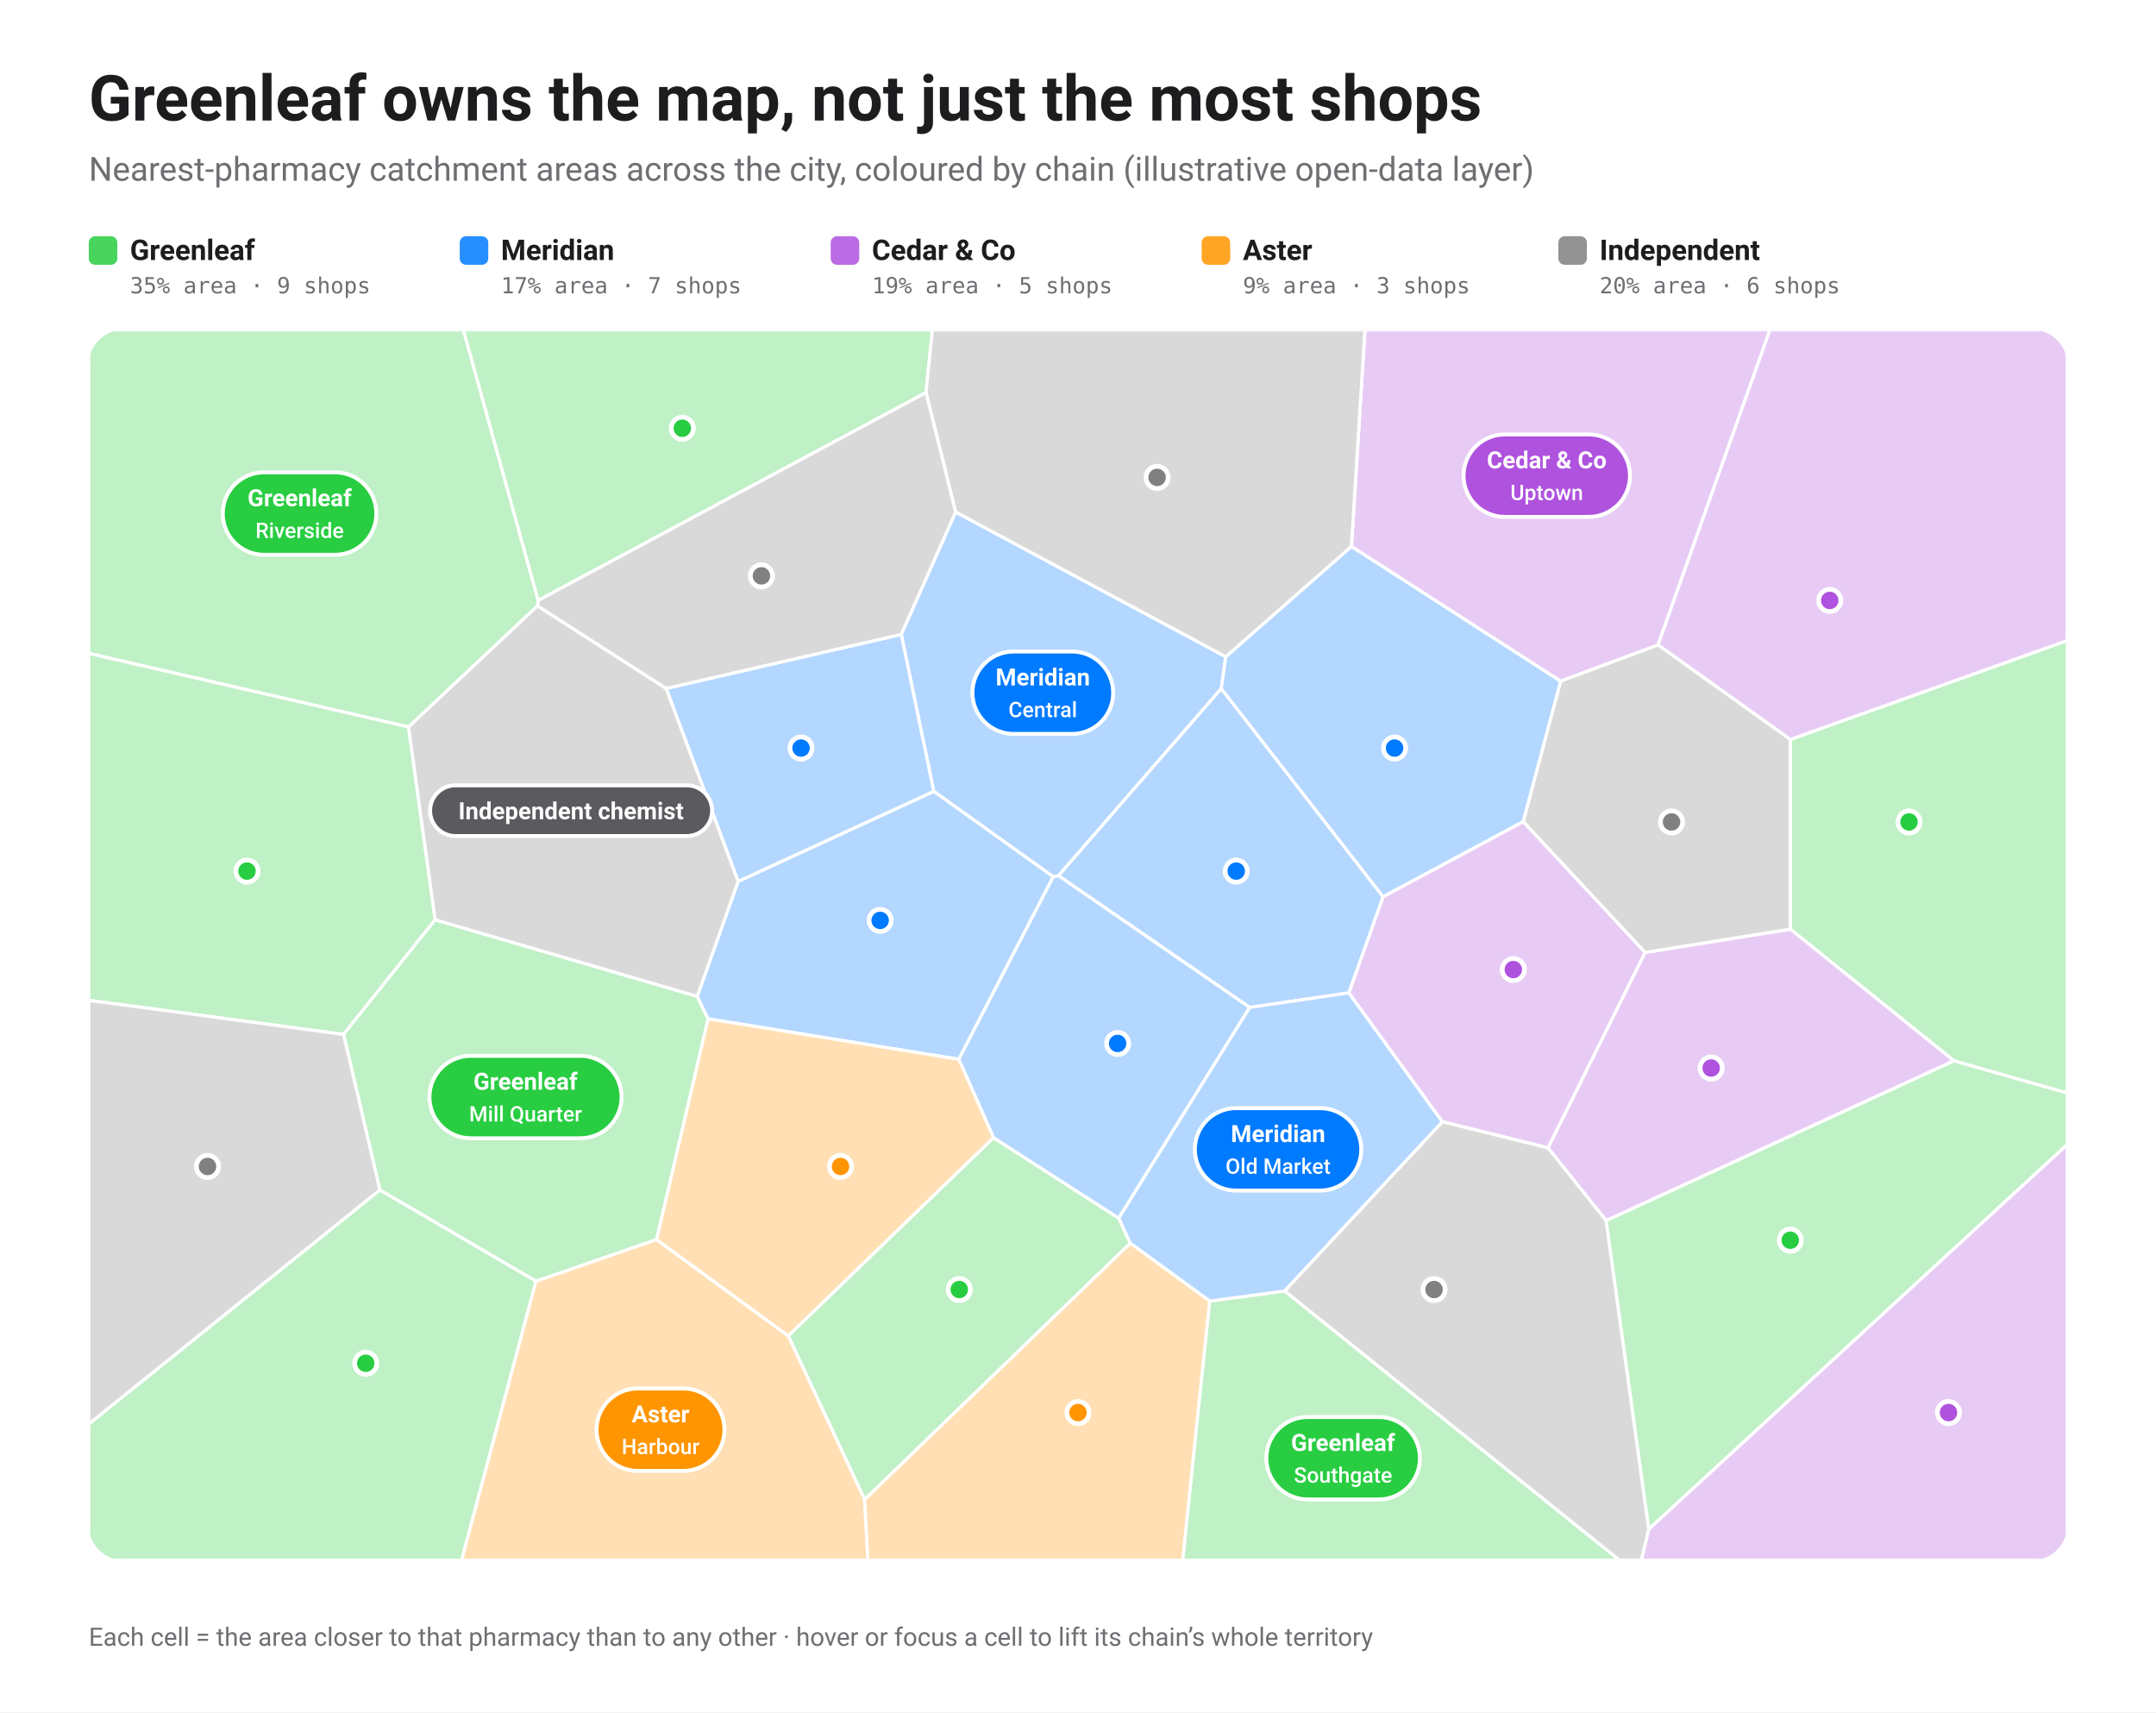
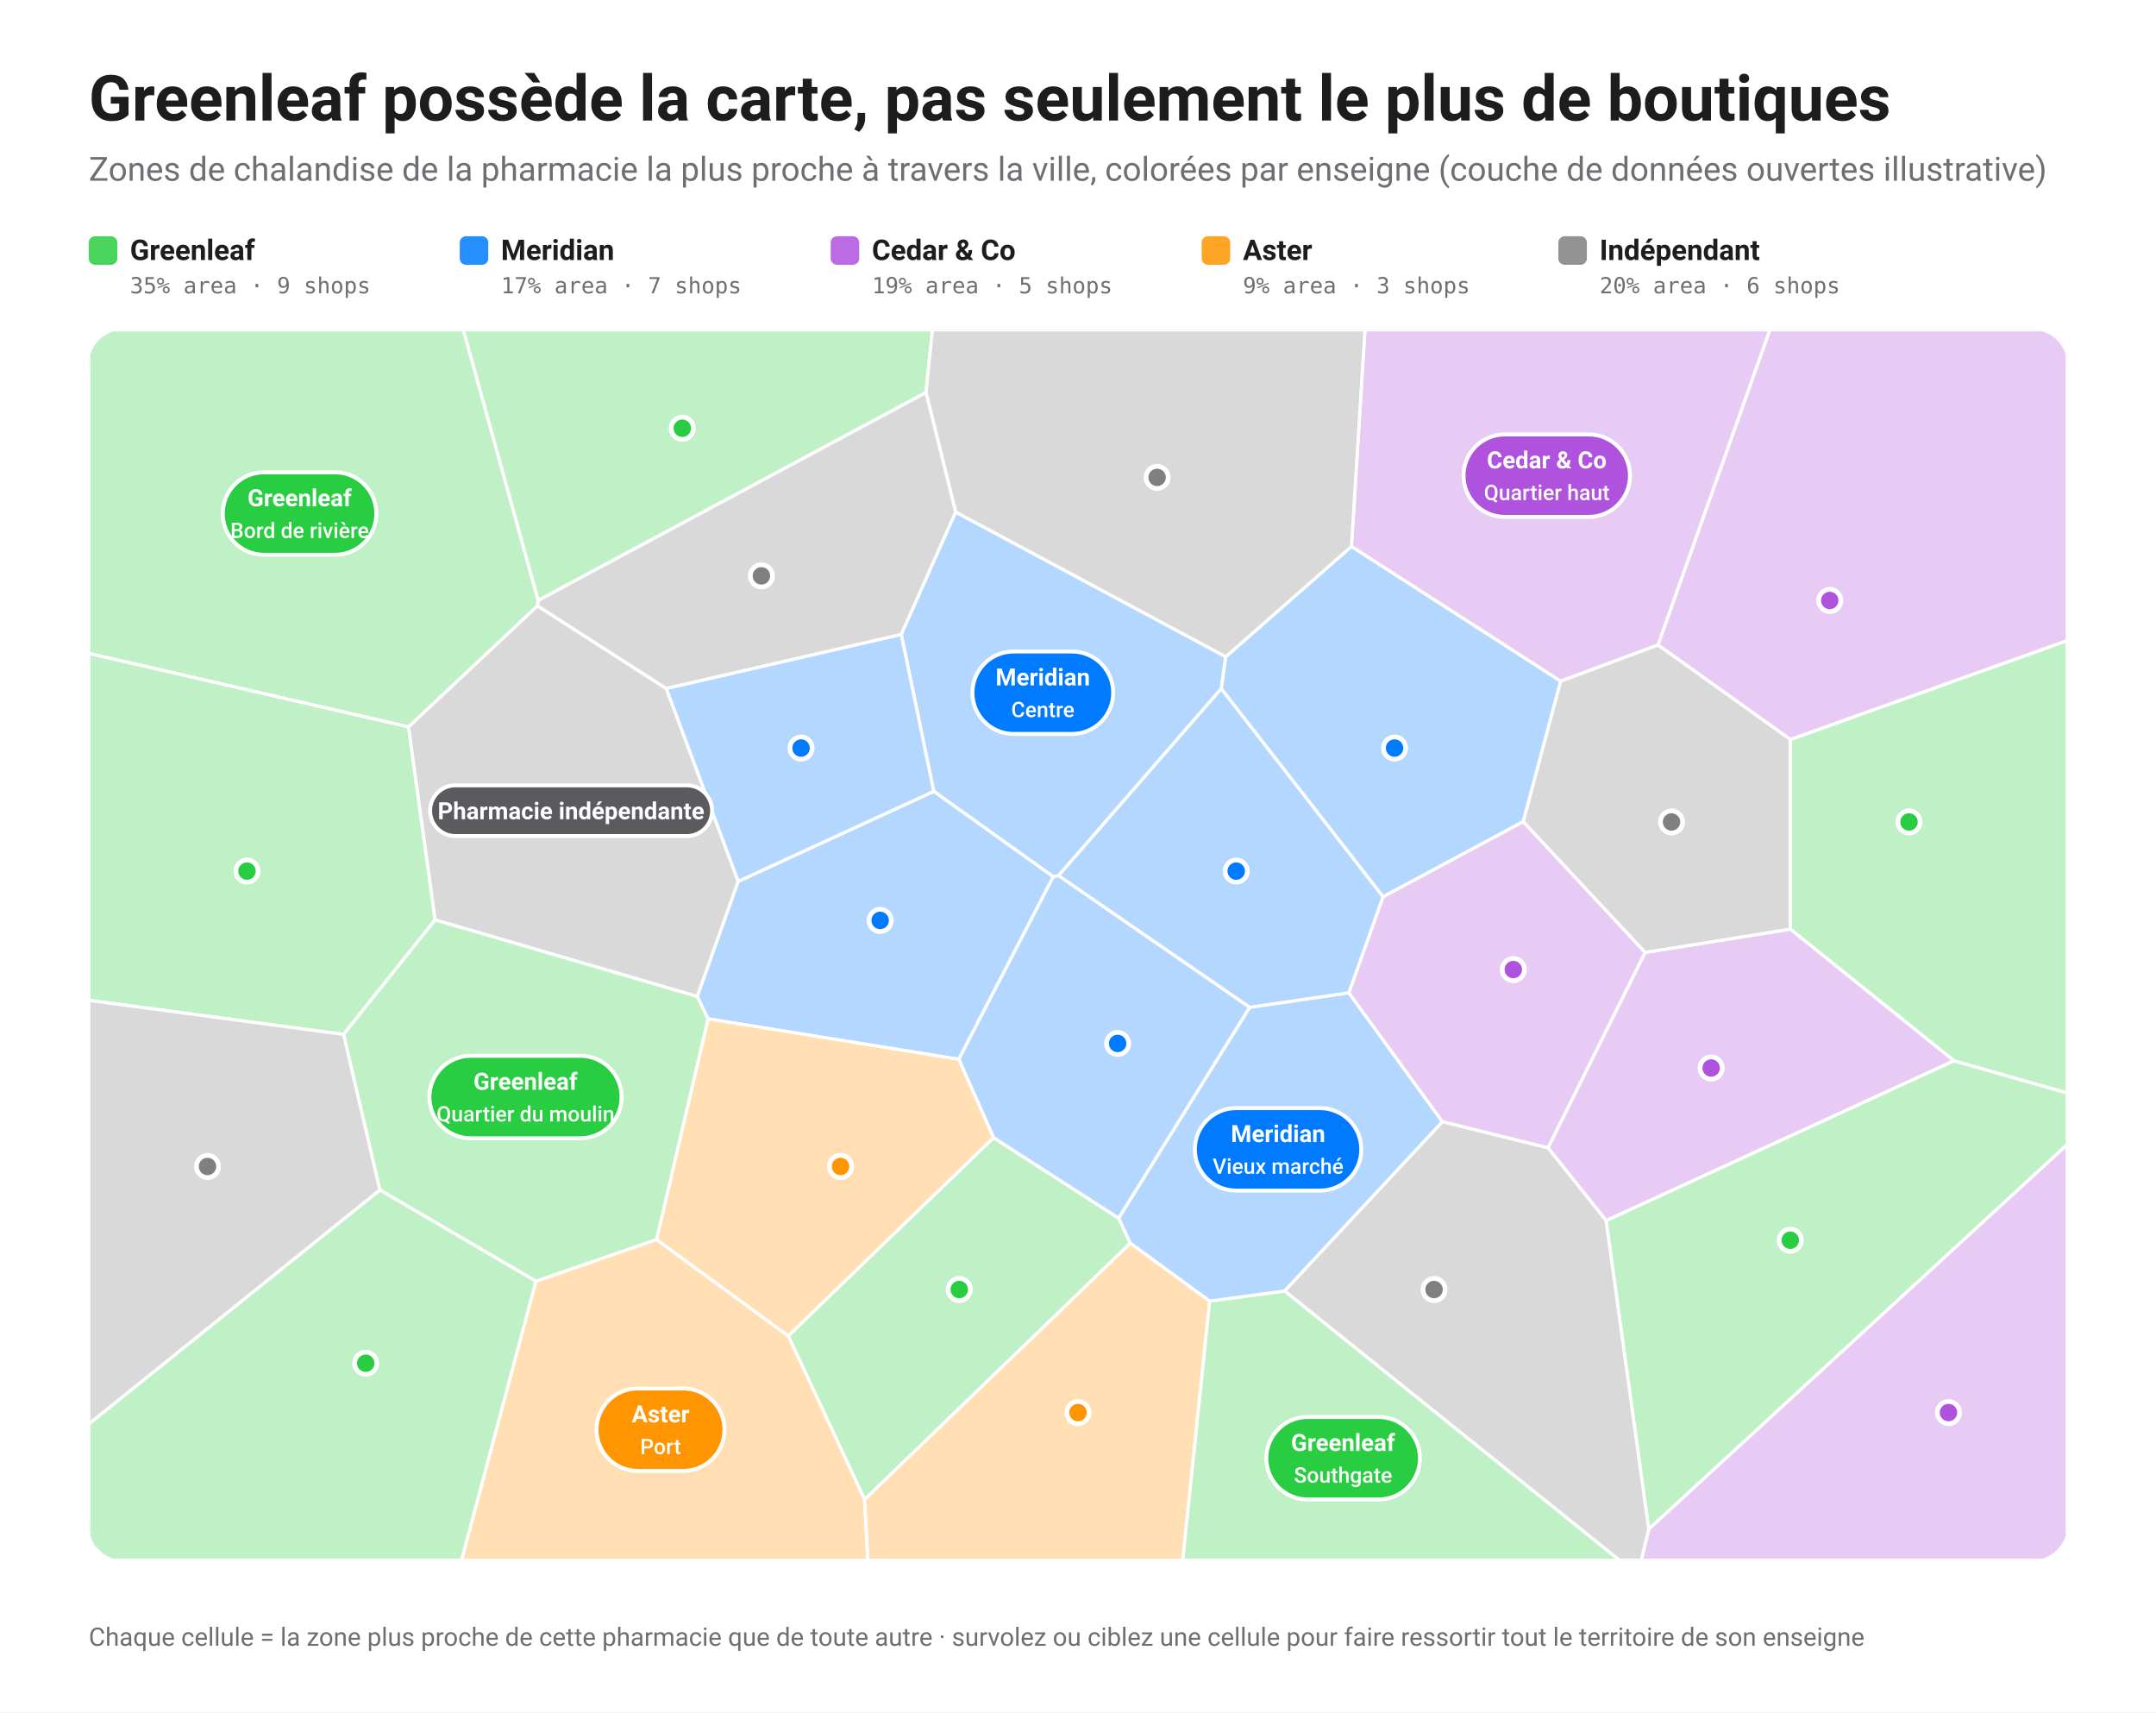
<svg xmlns="http://www.w3.org/2000/svg" width="1360" height="1080" viewBox="0 0 1360 1080" font-family="Roboto, system-ui, sans-serif" role="img" aria-labelledby="vor-title vor-desc">
  <style>.cell polygon{fill-opacity:0.3;transition:fill-opacity .18s ease}.cell{transition:opacity .18s ease}.cell:focus{outline:none}.seed,.slabel{transition:opacity .18s ease}#vmap:has(.cell.c0:is(:hover,:focus-within)) .cell{opacity:.30}#vmap:has(.cell.c0:is(:hover,:focus-within)) .cell.c0{opacity:1}#vmap:has(.cell.c0:is(:hover,:focus-within)) .cell.c0 polygon{fill-opacity:0.66}#vmap:has(.cell.c0:is(:hover,:focus-within)) .seed,#vmap:has(.cell.c0:is(:hover,:focus-within)) .slabel{opacity:.25}#vmap:has(.cell.c0:is(:hover,:focus-within)) .seed.c0,#vmap:has(.cell.c0:is(:hover,:focus-within)) .slabel.c0{opacity:1}#vmap:has(.cell.c1:is(:hover,:focus-within)) .cell{opacity:.30}#vmap:has(.cell.c1:is(:hover,:focus-within)) .cell.c1{opacity:1}#vmap:has(.cell.c1:is(:hover,:focus-within)) .cell.c1 polygon{fill-opacity:0.66}#vmap:has(.cell.c1:is(:hover,:focus-within)) .seed,#vmap:has(.cell.c1:is(:hover,:focus-within)) .slabel{opacity:.25}#vmap:has(.cell.c1:is(:hover,:focus-within)) .seed.c1,#vmap:has(.cell.c1:is(:hover,:focus-within)) .slabel.c1{opacity:1}#vmap:has(.cell.c2:is(:hover,:focus-within)) .cell{opacity:.30}#vmap:has(.cell.c2:is(:hover,:focus-within)) .cell.c2{opacity:1}#vmap:has(.cell.c2:is(:hover,:focus-within)) .cell.c2 polygon{fill-opacity:0.66}#vmap:has(.cell.c2:is(:hover,:focus-within)) .seed,#vmap:has(.cell.c2:is(:hover,:focus-within)) .slabel{opacity:.25}#vmap:has(.cell.c2:is(:hover,:focus-within)) .seed.c2,#vmap:has(.cell.c2:is(:hover,:focus-within)) .slabel.c2{opacity:1}#vmap:has(.cell.c3:is(:hover,:focus-within)) .cell{opacity:.30}#vmap:has(.cell.c3:is(:hover,:focus-within)) .cell.c3{opacity:1}#vmap:has(.cell.c3:is(:hover,:focus-within)) .cell.c3 polygon{fill-opacity:0.66}#vmap:has(.cell.c3:is(:hover,:focus-within)) .seed,#vmap:has(.cell.c3:is(:hover,:focus-within)) .slabel{opacity:.25}#vmap:has(.cell.c3:is(:hover,:focus-within)) .seed.c3,#vmap:has(.cell.c3:is(:hover,:focus-within)) .slabel.c3{opacity:1}#vmap:has(.cell.c4:is(:hover,:focus-within)) .cell{opacity:.30}#vmap:has(.cell.c4:is(:hover,:focus-within)) .cell.c4{opacity:1}#vmap:has(.cell.c4:is(:hover,:focus-within)) .cell.c4 polygon{fill-opacity:0.66}#vmap:has(.cell.c4:is(:hover,:focus-within)) .seed,#vmap:has(.cell.c4:is(:hover,:focus-within)) .slabel{opacity:.25}#vmap:has(.cell.c4:is(:hover,:focus-within)) .seed.c4,#vmap:has(.cell.c4:is(:hover,:focus-within)) .slabel.c4{opacity:1}</style>
  <rect width="1360" height="1080" fill="#FFFFFF" />
-   <text x="56" y="76" font-size="40" font-weight="700" fill="#1D1D1F">Greenleaf owns the map, not just the most shops</text>
-   <text x="56" y="114" font-size="21" fill="#6E6E73">Nearest-pharmacy catchment areas across the city, coloured by chain (illustrative open-data layer)</text>
+   <text x="56" y="76" font-size="40" font-weight="700" fill="#1D1D1F">Greenleaf possède la carte, pas seulement le plus de boutiques</text>
+   <text x="56" y="114" font-size="21" fill="#6E6E73">Zones de chalandise de la pharmacie la plus proche à travers la ville, colorées par enseigne (couche de données ouvertes illustrative)</text>
  <rect x="56.0" y="149.0" width="18" height="18" rx="4" fill="rgba(40,205,65,0.85)" />
  <text x="82.0" y="164.0" text-anchor="start" font-size="18" font-weight="600" fill="#1D1D1F">Greenleaf</text>
  <text x="82.0" y="185.0" text-anchor="start" font-size="14" fill="#6E6E73" font-family="Roboto Mono, ui-monospace, monospace">35% area · 9 shops</text>
  <rect x="290.0" y="149.0" width="18" height="18" rx="4" fill="rgba(0,122,255,0.85)" />
  <text x="316.0" y="164.0" text-anchor="start" font-size="18" font-weight="600" fill="#1D1D1F">Meridian</text>
  <text x="316.0" y="185.0" text-anchor="start" font-size="14" fill="#6E6E73" font-family="Roboto Mono, ui-monospace, monospace">17% area · 7 shops</text>
  <rect x="524.0" y="149.0" width="18" height="18" rx="4" fill="rgba(175,82,222,0.85)" />
  <text x="550.0" y="164.0" text-anchor="start" font-size="18" font-weight="600" fill="#1D1D1F">Cedar &amp; Co</text>
  <text x="550.0" y="185.0" text-anchor="start" font-size="14" fill="#6E6E73" font-family="Roboto Mono, ui-monospace, monospace">19% area · 5 shops</text>
  <rect x="758.0" y="149.0" width="18" height="18" rx="4" fill="rgba(255,149,0,0.85)" />
  <text x="784.0" y="164.0" text-anchor="start" font-size="18" font-weight="600" fill="#1D1D1F">Aster</text>
  <text x="784.0" y="185.0" text-anchor="start" font-size="14" fill="#6E6E73" font-family="Roboto Mono, ui-monospace, monospace">9% area · 3 shops</text>
  <rect x="983.0" y="149.0" width="18" height="18" rx="4" fill="rgba(128,128,128,0.85)" />
-   <text x="1009.0" y="164.0" text-anchor="start" font-size="18" font-weight="600" fill="#1D1D1F">Independent</text>
+   <text x="1009.0" y="164.0" text-anchor="start" font-size="18" font-weight="600" fill="#1D1D1F">Indépendant</text>
  <text x="1009.0" y="185.0" text-anchor="start" font-size="14" fill="#6E6E73" font-family="Roboto Mono, ui-monospace, monospace">20% area · 6 shops</text>
  <defs>
    <clipPath id="mapclip">
      <rect x="56.0" y="208.0" width="1248.0" height="776.0" rx="22.0" />
    </clipPath>
  </defs>
  <g id="vmap">
    <g id="cells" clip-path="url(#mapclip)">
      <g class="cell c0" tabindex="0" role="img" aria-label="Greenleaf · Riverside — nearest shop for 6.1% of the city · Greenleaf">
        <polygon points="56.0,208.0 292.3,208.0 339.5,378.7 339.1,382.1 257.7,458.5 56.0,412.1" fill="#28CD41" stroke="#FFFFFF" stroke-width="2" stroke-linejoin="round" />
      </g>
      <g class="cell c0" tabindex="0" role="img" aria-label="Greenleaf pharmacy — nearest shop for 3.1% of the city · Greenleaf">
        <polygon points="292.3,208.0 588.2,208.0 584.1,247.6 339.5,378.7" fill="#28CD41" stroke="#FFFFFF" stroke-width="2" stroke-linejoin="round" />
      </g>
      <g class="cell c0" tabindex="0" role="img" aria-label="Greenleaf pharmacy — nearest shop for 4.4% of the city · Greenleaf">
        <polygon points="56.0,630.9 56.0,412.1 257.7,458.5 274.5,580.1 216.7,652.4" fill="#28CD41" stroke="#FFFFFF" stroke-width="2" stroke-linejoin="round" />
      </g>
      <g class="cell c0" tabindex="0" role="img" aria-label="Greenleaf · Mill Quarter — nearest shop for 3.8% of the city · Greenleaf">
        <polygon points="338.1,808.1 239.6,750.5 216.7,652.4 274.5,580.1 439.8,628.4 446.7,642.6 414.2,781.8" fill="#28CD41" stroke="#FFFFFF" stroke-width="2" stroke-linejoin="round" />
      </g>
      <g class="cell c0" tabindex="0" role="img" aria-label="Greenleaf pharmacy — nearest shop for 4.7% of the city · Greenleaf">
        <polygon points="291.2,984.0 56.0,984.0 56.0,898.1 239.6,750.5 338.1,808.1" fill="#28CD41" stroke="#FFFFFF" stroke-width="2" stroke-linejoin="round" />
      </g>
      <g class="cell c0" tabindex="0" role="img" aria-label="Greenleaf pharmacy — nearest shop for 2.3% of the city · Greenleaf">
        <polygon points="545.4,945.8 497.2,842.5 626.7,717.5 705.7,768.3 713.0,784.1" fill="#28CD41" stroke="#FFFFFF" stroke-width="2" stroke-linejoin="round" />
      </g>
      <g class="cell c0" tabindex="0" role="img" aria-label="Greenleaf · Southgate — nearest shop for 2.8% of the city · Greenleaf">
        <polygon points="1021.6,984.0 746.0,984.0 763.0,820.6 810.4,814.2" fill="#28CD41" stroke="#FFFFFF" stroke-width="2" stroke-linejoin="round" />
      </g>
      <g class="cell c0" tabindex="0" role="img" aria-label="Greenleaf pharmacy — nearest shop for 4.1% of the city · Greenleaf">
        <polygon points="1304.0,689.3 1304.0,721.9 1040.0,964.5 1013.1,769.8 1232.5,669.0" fill="#28CD41" stroke="#FFFFFF" stroke-width="2" stroke-linejoin="round" />
      </g>
      <g class="cell c0" tabindex="0" role="img" aria-label="Greenleaf pharmacy — nearest shop for 3.9% of the city · Greenleaf">
        <polygon points="1304.0,404.0 1304.0,689.3 1232.5,669.0 1129.3,586.0 1129.3,466.4" fill="#28CD41" stroke="#FFFFFF" stroke-width="2" stroke-linejoin="round" />
      </g>
      <g class="cell c1" tabindex="0" role="img" aria-label="Meridian · Central — nearest shop for 2.8% of the city · Meridian">
        <polygon points="773.2,414.2 770.4,434.3 667.7,552.3 664.4,553.0 589.0,499.1 568.5,400.1 602.8,322.9" fill="#007AFF" stroke="#FFFFFF" stroke-width="2" stroke-linejoin="round" />
      </g>
      <g class="cell c1" tabindex="0" role="img" aria-label="Meridian pharmacy — nearest shop for 2.3% of the city · Meridian">
        <polygon points="788.3,635.4 667.7,552.3 770.4,434.3 872.5,565.6 850.9,626.2" fill="#007AFF" stroke="#FFFFFF" stroke-width="2" stroke-linejoin="round" />
      </g>
      <g class="cell c1" tabindex="0" role="img" aria-label="Meridian pharmacy — nearest shop for 2.5% of the city · Meridian">
        <polygon points="446.7,642.6 439.8,628.4 465.6,555.9 589.0,499.1 664.4,553.0 604.8,668.1" fill="#007AFF" stroke="#FFFFFF" stroke-width="2" stroke-linejoin="round" />
      </g>
      <g class="cell c1" tabindex="0" role="img" aria-label="Meridian pharmacy — nearest shop for 2.3% of the city · Meridian">
        <polygon points="705.7,768.3 626.7,717.5 604.8,668.1 664.4,553.0 667.7,552.3 788.3,635.4" fill="#007AFF" stroke="#FFFFFF" stroke-width="2" stroke-linejoin="round" />
      </g>
      <g class="cell c1" tabindex="0" role="img" aria-label="Meridian pharmacy — nearest shop for 2.9% of the city · Meridian">
        <polygon points="872.5,565.6 770.4,434.3 773.2,414.2 852.5,344.6 984.5,429.6 960.9,518.2" fill="#007AFF" stroke="#FFFFFF" stroke-width="2" stroke-linejoin="round" />
      </g>
      <g class="cell c1" tabindex="0" role="img" aria-label="Meridian pharmacy — nearest shop for 1.7% of the city · Meridian">
        <polygon points="568.5,400.1 589.0,499.1 465.6,555.9 420.2,434.2" fill="#007AFF" stroke="#FFFFFF" stroke-width="2" stroke-linejoin="round" />
      </g>
      <g class="cell c1" tabindex="0" role="img" aria-label="Meridian · Old Market — nearest shop for 2.4% of the city · Meridian">
        <polygon points="810.4,814.2 763.0,820.6 713.0,784.1 705.7,768.3 788.3,635.4 850.9,626.2 909.9,707.5" fill="#007AFF" stroke="#FFFFFF" stroke-width="2" stroke-linejoin="round" />
      </g>
      <g class="cell c2" tabindex="0" role="img" aria-label="Cedar &amp; Co · Uptown — nearest shop for 4.4% of the city · Cedar &amp; Co">
        <polygon points="861.0,208.0 1116.5,208.0 1045.9,406.8 984.5,429.6 852.5,344.6" fill="#AF52DE" stroke="#FFFFFF" stroke-width="2" stroke-linejoin="round" />
      </g>
      <g class="cell c2" tabindex="0" role="img" aria-label="Cedar &amp; Co pharmacy — nearest shop for 5.3% of the city · Cedar &amp; Co">
        <polygon points="1116.5,208.0 1304.0,208.0 1304.0,404.0 1129.3,466.4 1045.9,406.8" fill="#AF52DE" stroke="#FFFFFF" stroke-width="2" stroke-linejoin="round" />
      </g>
      <g class="cell c2" tabindex="0" role="img" aria-label="Cedar &amp; Co pharmacy — nearest shop for 2.5% of the city · Cedar &amp; Co">
        <polygon points="1037.8,600.7 976.5,724.0 909.9,707.5 850.9,626.2 872.5,565.6 960.9,518.2" fill="#AF52DE" stroke="#FFFFFF" stroke-width="2" stroke-linejoin="round" />
      </g>
      <g class="cell c2" tabindex="0" role="img" aria-label="Cedar &amp; Co pharmacy — nearest shop for 2.6% of the city · Cedar &amp; Co">
        <polygon points="1232.5,669.0 1013.1,769.8 976.5,724.0 1037.8,600.7 1129.3,586.0" fill="#AF52DE" stroke="#FFFFFF" stroke-width="2" stroke-linejoin="round" />
      </g>
      <g class="cell c2" tabindex="0" role="img" aria-label="Cedar &amp; Co pharmacy — nearest shop for 3.8% of the city · Cedar &amp; Co">
        <polygon points="1304.0,721.9 1304.0,984.0 1035.3,984.0 1040.0,964.5" fill="#AF52DE" stroke="#FFFFFF" stroke-width="2" stroke-linejoin="round" />
      </g>
      <g class="cell c3" tabindex="0" role="img" aria-label="Aster · Harbour — nearest shop for 3.8% of the city · Aster">
        <polygon points="547.5,984.0 291.2,984.0 338.1,808.1 414.2,781.8 497.2,842.5 545.4,945.8" fill="#FF9500" stroke="#FFFFFF" stroke-width="2" stroke-linejoin="round" />
      </g>
      <g class="cell c3" tabindex="0" role="img" aria-label="Aster pharmacy — nearest shop for 2.7% of the city · Aster">
        <polygon points="414.2,781.8 446.7,642.6 604.8,668.1 626.7,717.5 497.2,842.5" fill="#FF9500" stroke="#FFFFFF" stroke-width="2" stroke-linejoin="round" />
      </g>
      <g class="cell c3" tabindex="0" role="img" aria-label="Aster pharmacy — nearest shop for 2.9% of the city · Aster">
        <polygon points="746.0,984.0 547.5,984.0 545.4,945.8 713.0,784.1 763.0,820.6" fill="#FF9500" stroke="#FFFFFF" stroke-width="2" stroke-linejoin="round" />
      </g>
      <g class="cell c4" tabindex="0" role="img" aria-label="Independent pharmacy — nearest shop for 3.3% of the city · Independent">
        <polygon points="56.0,898.1 56.0,630.9 216.7,652.4 239.6,750.5" fill="#808080" stroke="#FFFFFF" stroke-width="2" stroke-linejoin="round" />
      </g>
      <g class="cell c4" tabindex="0" role="img" aria-label="Independent chemist — nearest shop for 3.5% of the city · Independent">
        <polygon points="439.8,628.4 274.5,580.1 257.7,458.5 339.1,382.1 420.2,434.2 465.6,555.9" fill="#808080" stroke="#FFFFFF" stroke-width="2" stroke-linejoin="round" />
      </g>
      <g class="cell c4" tabindex="0" role="img" aria-label="Independent pharmacy — nearest shop for 3.5% of the city · Independent">
        <polygon points="1035.3,984.0 1021.6,984.0 810.4,814.2 909.9,707.5 976.5,724.0 1013.1,769.8 1040.0,964.5" fill="#808080" stroke="#FFFFFF" stroke-width="2" stroke-linejoin="round" />
      </g>
      <g class="cell c4" tabindex="0" role="img" aria-label="Independent pharmacy — nearest shop for 2.5% of the city · Independent">
        <polygon points="1129.3,466.4 1129.3,586.0 1037.8,600.7 960.9,518.2 984.5,429.6 1045.9,406.8" fill="#808080" stroke="#FFFFFF" stroke-width="2" stroke-linejoin="round" />
      </g>
      <g class="cell c4" tabindex="0" role="img" aria-label="Independent pharmacy — nearest shop for 4.4% of the city · Independent">
        <polygon points="588.2,208.0 861.0,208.0 852.5,344.6 773.2,414.2 602.8,322.9 584.1,247.6" fill="#808080" stroke="#FFFFFF" stroke-width="2" stroke-linejoin="round" />
      </g>
      <g class="cell c4" tabindex="0" role="img" aria-label="Independent pharmacy — nearest shop for 2.6% of the city · Independent">
        <polygon points="339.1,382.1 339.5,378.7 584.1,247.6 602.8,322.9 568.5,400.1 420.2,434.2" fill="#808080" stroke="#FFFFFF" stroke-width="2" stroke-linejoin="round" />
      </g>
    </g>
    <g id="seeds" clip-path="url(#mapclip)">
      <g class="seed c0">
        <circle cx="205.8" cy="332.2" r="8.5" fill="#FFFFFF" />
        <circle cx="205.8" cy="332.2" r="5.5" fill="#28CD41" />
      </g>
      <g class="seed c0">
        <circle cx="430.4" cy="270.1" r="8.5" fill="#FFFFFF" />
        <circle cx="430.4" cy="270.1" r="5.5" fill="#28CD41" />
      </g>
      <g class="seed c0">
        <circle cx="155.8" cy="549.4" r="8.5" fill="#FFFFFF" />
        <circle cx="155.8" cy="549.4" r="5.5" fill="#28CD41" />
      </g>
      <g class="seed c0">
        <circle cx="330.6" cy="689.1" r="8.5" fill="#FFFFFF" />
        <circle cx="330.6" cy="689.1" r="5.5" fill="#28CD41" />
      </g>
      <g class="seed c0">
        <circle cx="230.7" cy="859.8" r="8.5" fill="#FFFFFF" />
        <circle cx="230.7" cy="859.8" r="5.5" fill="#28CD41" />
      </g>
      <g class="seed c0">
        <circle cx="605.1" cy="813.3" r="8.5" fill="#FFFFFF" />
        <circle cx="605.1" cy="813.3" r="5.5" fill="#28CD41" />
      </g>
      <g class="seed c0">
        <circle cx="829.8" cy="906.4" r="8.5" fill="#FFFFFF" />
        <circle cx="829.8" cy="906.4" r="5.5" fill="#28CD41" />
      </g>
      <g class="seed c0">
        <circle cx="1129.3" cy="782.2" r="8.5" fill="#FFFFFF" />
        <circle cx="1129.3" cy="782.2" r="5.5" fill="#28CD41" />
      </g>
      <g class="seed c0">
        <circle cx="1204.2" cy="518.4" r="8.5" fill="#FFFFFF" />
        <circle cx="1204.2" cy="518.4" r="5.5" fill="#28CD41" />
      </g>
      <g class="seed c1">
        <circle cx="655.0" cy="440.8" r="8.5" fill="#FFFFFF" />
        <circle cx="655.0" cy="440.8" r="5.5" fill="#007AFF" />
      </g>
      <g class="seed c1">
        <circle cx="779.8" cy="549.4" r="8.5" fill="#FFFFFF" />
        <circle cx="779.8" cy="549.4" r="5.5" fill="#007AFF" />
      </g>
      <g class="seed c1">
        <circle cx="555.2" cy="580.5" r="8.5" fill="#FFFFFF" />
        <circle cx="555.2" cy="580.5" r="5.5" fill="#007AFF" />
      </g>
      <g class="seed c1">
        <circle cx="705.0" cy="658.1" r="8.5" fill="#FFFFFF" />
        <circle cx="705.0" cy="658.1" r="5.5" fill="#007AFF" />
      </g>
      <g class="seed c1">
        <circle cx="879.7" cy="471.8" r="8.5" fill="#FFFFFF" />
        <circle cx="879.7" cy="471.8" r="5.5" fill="#007AFF" />
      </g>
      <g class="seed c1">
        <circle cx="505.3" cy="471.8" r="8.5" fill="#FFFFFF" />
        <circle cx="505.3" cy="471.8" r="5.5" fill="#007AFF" />
      </g>
      <g class="seed c1">
        <circle cx="804.8" cy="720.2" r="8.5" fill="#FFFFFF" />
        <circle cx="804.8" cy="720.2" r="5.5" fill="#007AFF" />
      </g>
      <g class="seed c2">
        <circle cx="979.5" cy="316.6" r="8.5" fill="#FFFFFF" />
        <circle cx="979.5" cy="316.6" r="5.5" fill="#AF52DE" />
      </g>
      <g class="seed c2">
        <circle cx="1154.2" cy="378.7" r="8.5" fill="#FFFFFF" />
        <circle cx="1154.2" cy="378.7" r="5.5" fill="#AF52DE" />
      </g>
      <g class="seed c2">
        <circle cx="954.6" cy="611.5" r="8.5" fill="#FFFFFF" />
        <circle cx="954.6" cy="611.5" r="5.5" fill="#AF52DE" />
      </g>
      <g class="seed c2">
        <circle cx="1079.4" cy="673.6" r="8.5" fill="#FFFFFF" />
        <circle cx="1079.4" cy="673.6" r="5.5" fill="#AF52DE" />
      </g>
      <g class="seed c2">
        <circle cx="1229.1" cy="890.9" r="8.5" fill="#FFFFFF" />
        <circle cx="1229.1" cy="890.9" r="5.5" fill="#AF52DE" />
      </g>
      <g class="seed c3">
        <circle cx="405.4" cy="906.4" r="8.5" fill="#FFFFFF" />
        <circle cx="405.4" cy="906.4" r="5.5" fill="#FF9500" />
      </g>
      <g class="seed c3">
        <circle cx="530.2" cy="735.7" r="8.5" fill="#FFFFFF" />
        <circle cx="530.2" cy="735.7" r="5.5" fill="#FF9500" />
      </g>
      <g class="seed c3">
        <circle cx="680.0" cy="890.9" r="8.5" fill="#FFFFFF" />
        <circle cx="680.0" cy="890.9" r="5.5" fill="#FF9500" />
      </g>
      <g class="seed c4">
        <circle cx="130.9" cy="735.7" r="8.5" fill="#FFFFFF" />
        <circle cx="130.9" cy="735.7" r="5.5" fill="#808080" />
      </g>
      <g class="seed c4">
        <circle cx="380.5" cy="518.4" r="8.5" fill="#FFFFFF" />
        <circle cx="380.5" cy="518.4" r="5.5" fill="#808080" />
      </g>
      <g class="seed c4">
        <circle cx="904.6" cy="813.3" r="8.5" fill="#FFFFFF" />
        <circle cx="904.6" cy="813.3" r="5.5" fill="#808080" />
      </g>
      <g class="seed c4">
        <circle cx="1054.4" cy="518.4" r="8.5" fill="#FFFFFF" />
        <circle cx="1054.4" cy="518.4" r="5.5" fill="#808080" />
      </g>
      <g class="seed c4">
        <circle cx="729.9" cy="301.1" r="8.5" fill="#FFFFFF" />
        <circle cx="729.9" cy="301.1" r="5.5" fill="#808080" />
      </g>
      <g class="seed c4">
        <circle cx="480.3" cy="363.2" r="8.5" fill="#FFFFFF" />
        <circle cx="480.3" cy="363.2" r="5.5" fill="#808080" />
      </g>
    </g>
    <g id="labels">
      <g class="slabel c0">
        <rect x="140.5" y="297.9" width="96.9" height="52.0" rx="26.0" fill="#28CD41" stroke="#FFFFFF" stroke-width="2.5" />
        <text x="189.0" y="319.3" text-anchor="middle" font-size="15.0" font-weight="700" fill="#FFFFFF">Greenleaf</text>
-         <text x="189.0" y="339.3" text-anchor="middle" font-size="13.5" font-weight="500" fill="#FFFFFF">Riverside</text>
+         <text x="189.0" y="339.3" text-anchor="middle" font-size="13.5" font-weight="500" fill="#FFFFFF">Bord de rivière</text>
      </g>
      <g class="slabel c0">
        <rect x="270.9" y="665.9" width="121.2" height="52.0" rx="26.0" fill="#28CD41" stroke="#FFFFFF" stroke-width="2.5" />
        <text x="331.5" y="687.3" text-anchor="middle" font-size="15.0" font-weight="700" fill="#FFFFFF">Greenleaf</text>
-         <text x="331.5" y="707.3" text-anchor="middle" font-size="13.5" font-weight="500" fill="#FFFFFF">Mill Quarter</text>
+         <text x="331.5" y="707.3" text-anchor="middle" font-size="13.5" font-weight="500" fill="#FFFFFF">Quartier du moulin</text>
      </g>
      <g class="slabel c0">
        <rect x="798.8" y="893.7" width="96.9" height="52.0" rx="26.0" fill="#28CD41" stroke="#FFFFFF" stroke-width="2.5" />
        <text x="847.2" y="915.1" text-anchor="middle" font-size="15.0" font-weight="700" fill="#FFFFFF">Greenleaf</text>
        <text x="847.2" y="935.1" text-anchor="middle" font-size="13.5" font-weight="500" fill="#FFFFFF">Southgate</text>
      </g>
      <g class="slabel c1">
        <rect x="613.4" y="410.9" width="88.8" height="52.0" rx="26.0" fill="#007AFF" stroke="#FFFFFF" stroke-width="2.5" />
        <text x="657.8" y="432.3" text-anchor="middle" font-size="15.0" font-weight="700" fill="#FFFFFF">Meridian</text>
-         <text x="657.8" y="452.3" text-anchor="middle" font-size="13.5" font-weight="500" fill="#FFFFFF">Central</text>
+         <text x="657.8" y="452.3" text-anchor="middle" font-size="13.5" font-weight="500" fill="#FFFFFF">Centre</text>
      </g>
      <g class="slabel c1">
        <rect x="753.7" y="698.9" width="105.0" height="52.0" rx="26.0" fill="#007AFF" stroke="#FFFFFF" stroke-width="2.5" />
        <text x="806.2" y="720.3" text-anchor="middle" font-size="15.0" font-weight="700" fill="#FFFFFF">Meridian</text>
-         <text x="806.2" y="740.3" text-anchor="middle" font-size="13.5" font-weight="500" fill="#FFFFFF">Old Market</text>
+         <text x="806.2" y="740.3" text-anchor="middle" font-size="13.5" font-weight="500" fill="#FFFFFF">Vieux marché</text>
      </g>
      <g class="slabel c2">
        <rect x="923.2" y="274.0" width="105.0" height="52.0" rx="26.0" fill="#AF52DE" stroke="#FFFFFF" stroke-width="2.5" />
        <text x="975.7" y="295.4" text-anchor="middle" font-size="15.0" font-weight="700" fill="#FFFFFF">Cedar &amp; Co</text>
-         <text x="975.7" y="315.4" text-anchor="middle" font-size="13.5" font-weight="500" fill="#FFFFFF">Uptown</text>
+         <text x="975.7" y="315.4" text-anchor="middle" font-size="13.5" font-weight="500" fill="#FFFFFF">Quartier haut</text>
      </g>
      <g class="slabel c3">
        <rect x="376.3" y="875.7" width="80.7" height="52.0" rx="26.0" fill="#FF9500" stroke="#FFFFFF" stroke-width="2.5" />
        <text x="416.7" y="897.1" text-anchor="middle" font-size="15.0" font-weight="700" fill="#FFFFFF">Aster</text>
-         <text x="416.7" y="917.1" text-anchor="middle" font-size="13.5" font-weight="500" fill="#FFFFFF">Harbour</text>
+         <text x="416.7" y="917.1" text-anchor="middle" font-size="13.5" font-weight="500" fill="#FFFFFF">Port</text>
      </g>
      <g class="slabel c4">
        <rect x="271.3" y="495.3" width="177.9" height="32.0" rx="16.0" fill="#5A5A5F" stroke="#FFFFFF" stroke-width="2.5" />
-         <text x="360.2" y="516.7" text-anchor="middle" font-size="15.0" font-weight="700" fill="#FFFFFF">Independent chemist</text>
+         <text x="360.2" y="516.7" text-anchor="middle" font-size="15.0" font-weight="700" fill="#FFFFFF">Pharmacie indépendante</text>
      </g>
    </g>
  </g>
-   <text x="56" y="1038.0" font-size="16" fill="#6E6E73">Each cell = the area closer to that pharmacy than to any other · hover or focus a cell to lift its chain’s whole territory</text>
+   <text x="56" y="1038.0" font-size="16" fill="#6E6E73">Chaque cellule = la zone plus proche de cette pharmacie que de toute autre · survolez ou ciblez une cellule pour faire ressortir tout le territoire de son enseigne</text>
  <g data-fs-internal="" role="button" tabindex="0" aria-label="Toggle fullscreen" transform="translate(1312,14)" style="display:none;cursor:pointer">
    <rect x="0" y="0" width="34" height="34" rx="8" fill="#F2F3F5" />
    <path d="M6 13 V6 h7 M28 13 V6 h-7 M6 21 v7 h7 M28 21 v7 h-7" fill="none" stroke="#1D1D1F" stroke-width="2" stroke-linecap="round" />
  </g>
</svg>
